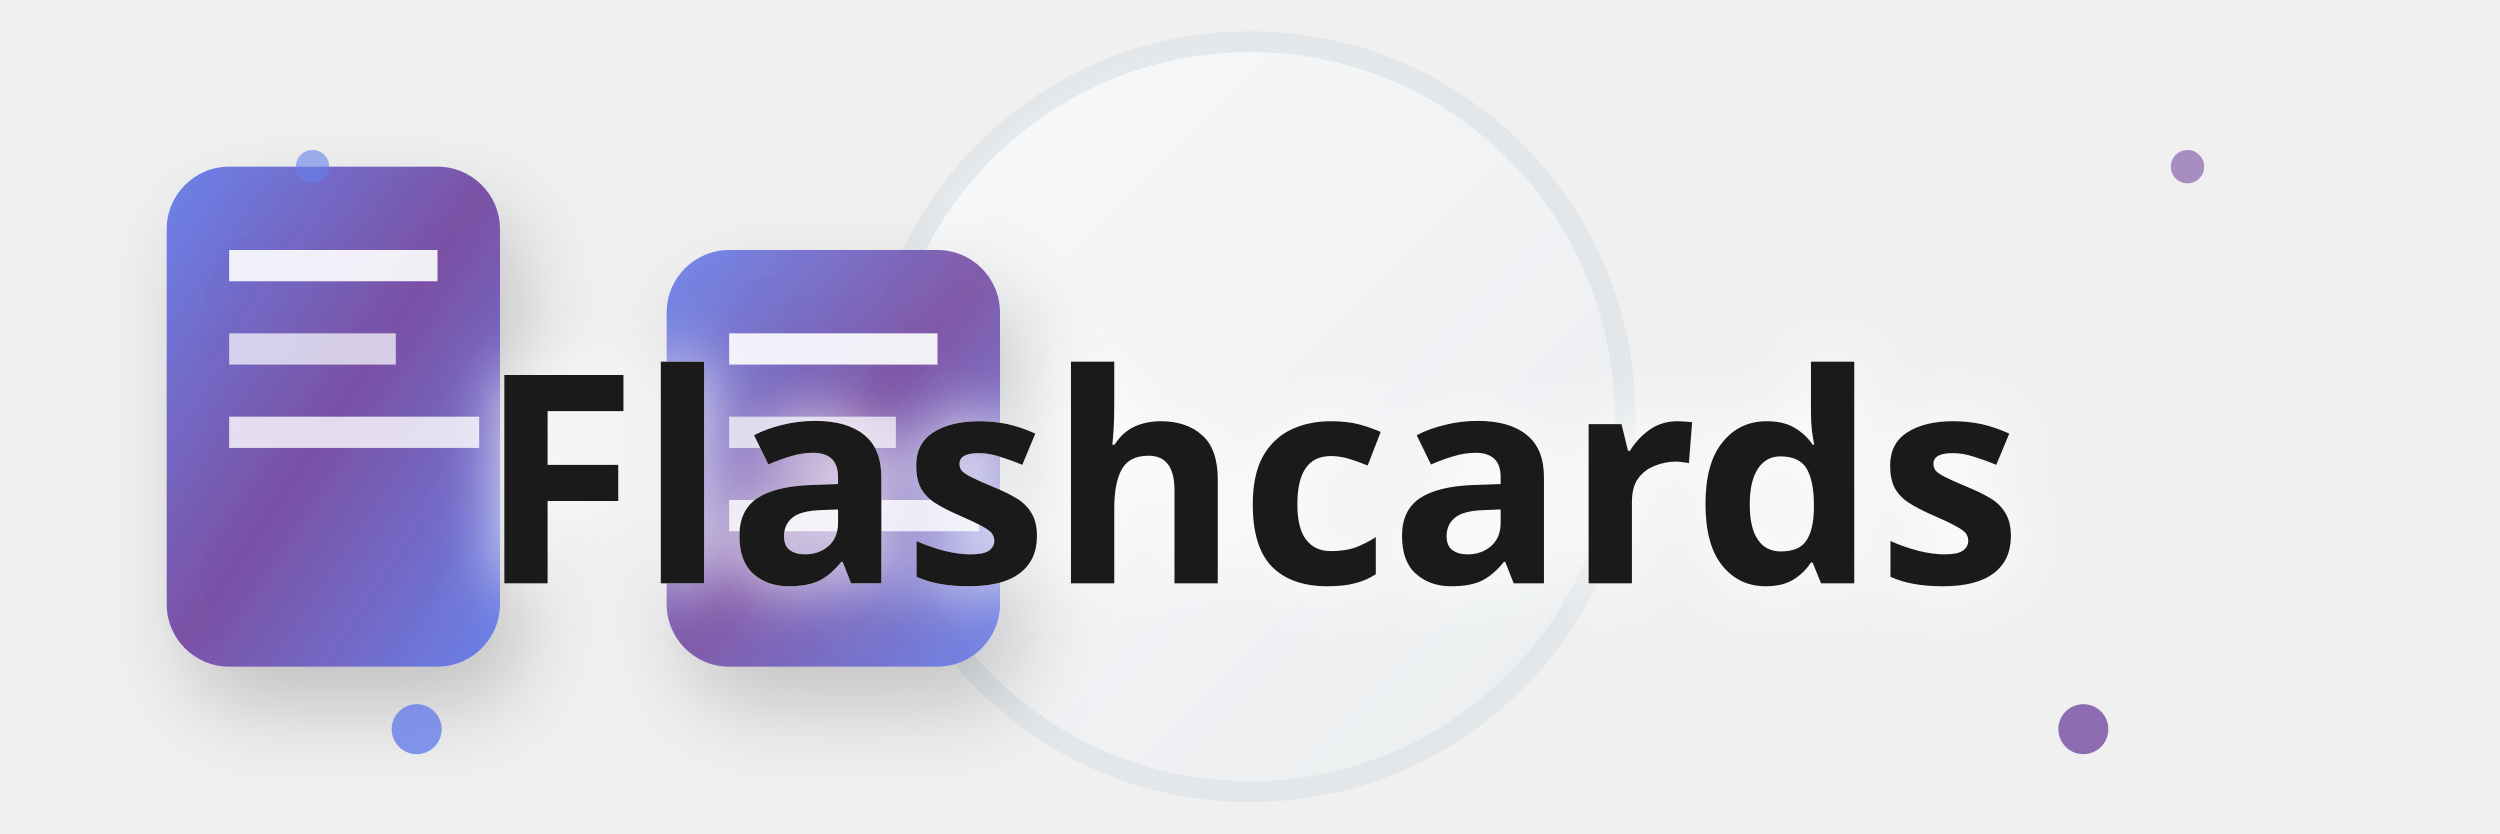
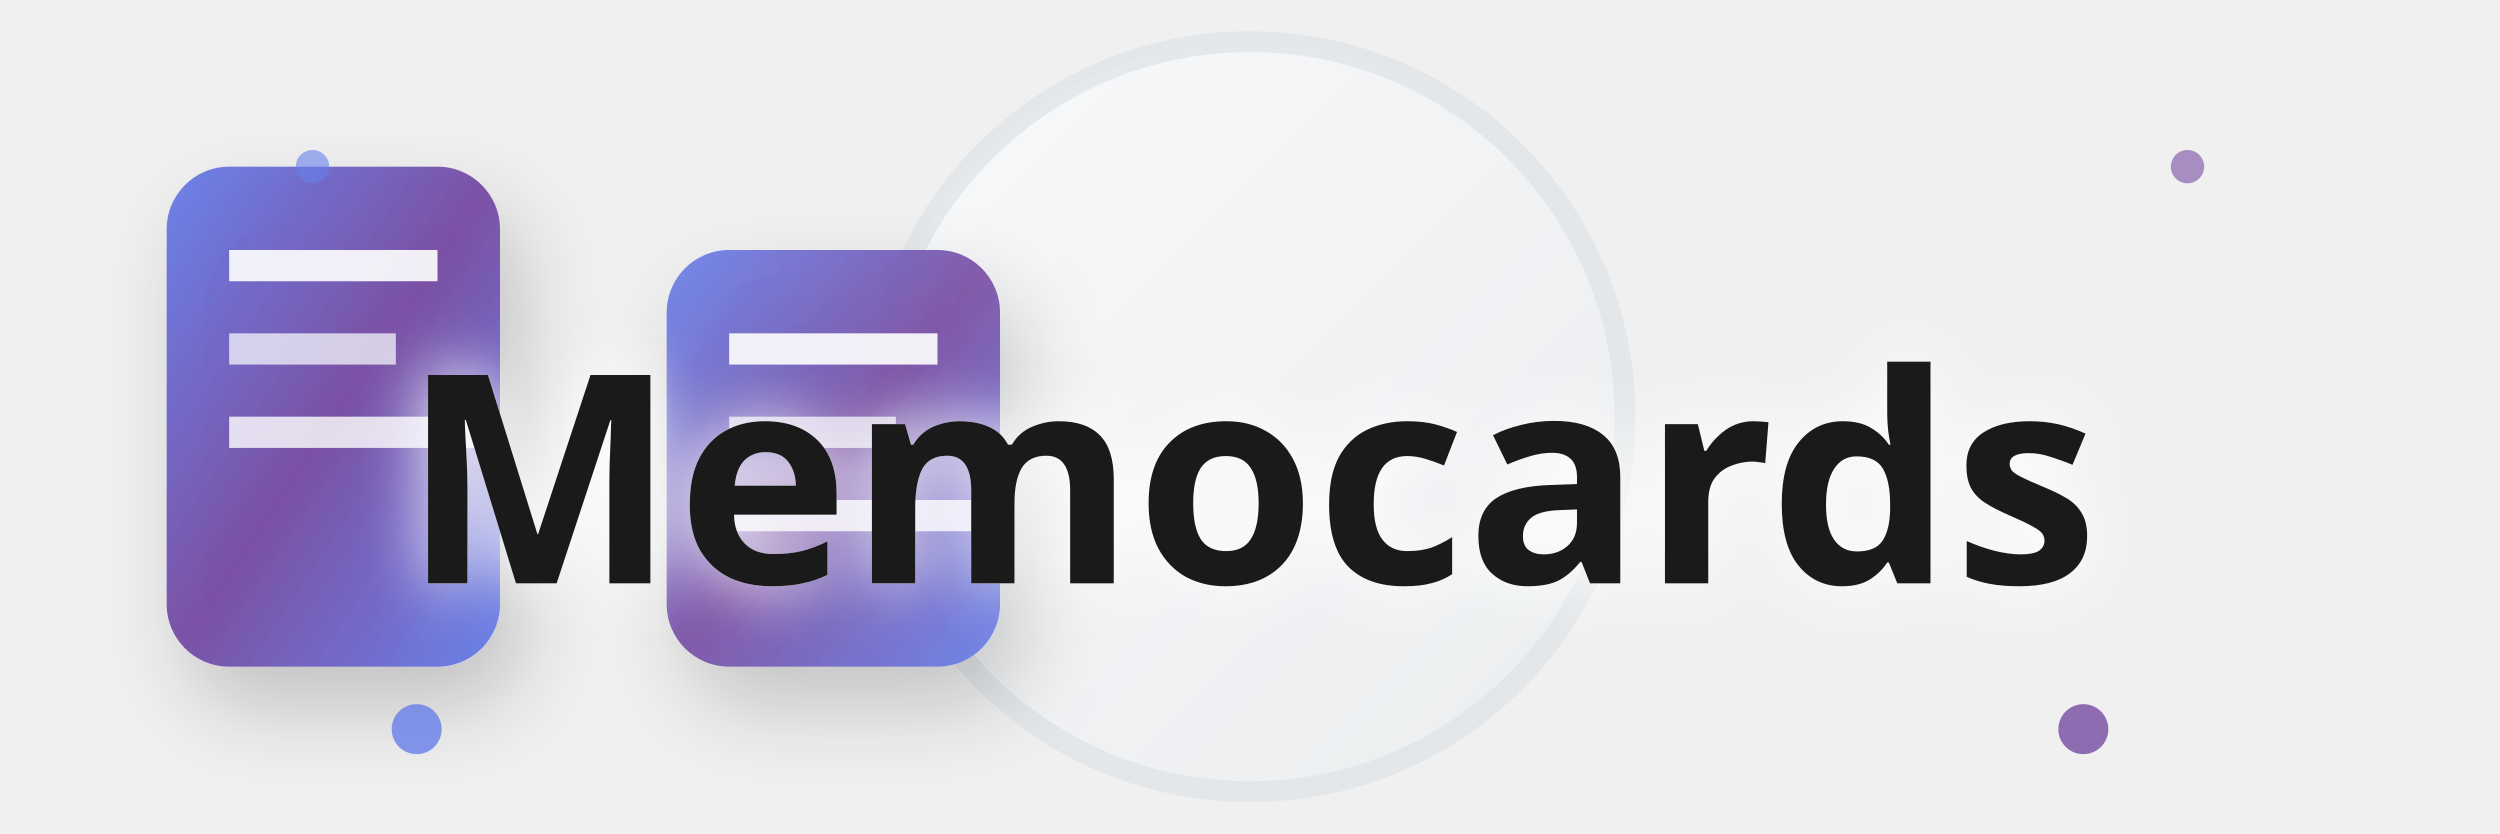
<svg xmlns="http://www.w3.org/2000/svg" width="120" height="40" viewBox="0 0 120 40">
  <defs>
    <linearGradient id="cardGradient" x1="0%" y1="0%" x2="100%" y2="100%">
      <stop offset="0%" style="stop-color:#667eea;stop-opacity:1" />
      <stop offset="50%" style="stop-color:#764ba2;stop-opacity:1" />
      <stop offset="100%" style="stop-color:#667eea;stop-opacity:1" />
    </linearGradient>
    <linearGradient id="bgGradient" x1="0%" y1="0%" x2="100%" y2="100%">
      <stop offset="0%" style="stop-color:#f8f9fa;stop-opacity:1" />
      <stop offset="100%" style="stop-color:#e9ecef;stop-opacity:1" />
    </linearGradient>
    <filter id="cardShadow" x="-50%" y="-50%" width="200%" height="200%">
      <feDropShadow dx="1" dy="2" stdDeviation="2" flood-color="#000000" flood-opacity="0.2" />
    </filter>
    <filter id="textGlow" x="-50%" y="-50%" width="200%" height="200%">
      <feGaussianBlur stdDeviation="1.5" result="coloredBlur" />
      <feMerge>
        <feMergeNode in="coloredBlur" />
        <feMergeNode in="SourceGraphic" />
      </feMerge>
    </filter>
  </defs>
  <circle cx="60" cy="20" r="18" fill="url(#bgGradient)" opacity="0.9" />
  <circle cx="60" cy="20" r="18" fill="none" stroke="#dee2e6" stroke-width="1" opacity="0.7" />
  <g class="floating-cards" filter="url(#cardShadow)">
    <rect x="8" y="8" width="16" height="24" rx="3" fill="url(#cardGradient)" opacity="0.95">
      <animate attributeName="y" values="8;4;8" dur="3s" repeatCount="indefinite" />
    </rect>
    <rect x="11" y="12" width="10" height="1.5" fill="white" opacity="0.9" />
    <rect x="11" y="16" width="8" height="1.5" fill="white" opacity="0.7" />
    <rect x="11" y="20" width="12" height="1.5" fill="white" opacity="0.8" />
    <rect x="32" y="12" width="16" height="20" rx="3" fill="url(#cardGradient)" opacity="0.9">
      <animate attributeName="y" values="12;8;12" dur="3.5s" repeatCount="indefinite" />
    </rect>
    <rect x="35" y="16" width="10" height="1.5" fill="white" opacity="0.9" />
    <rect x="35" y="20" width="8" height="1.5" fill="white" opacity="0.7" />
    <rect x="35" y="24" width="12" height="1.5" fill="white" opacity="0.8" />
  </g>
  <text x="60" y="28" font-family="'Segoe UI', Tahoma, Geneva, Verdana, sans-serif" font-size="14" font-weight="800" fill="white" text-anchor="middle" filter="url(#textGlow)">
-     Flashcards
+     Memocards
  </text>
  <text x="60" y="28" font-family="'Segoe UI', Tahoma, Geneva, Verdana, sans-serif" font-size="14" font-weight="800" fill="#1a1a1a" text-anchor="middle">
-     Flashcards
+     Memocards
  </text>
  <circle cx="20" cy="35" r="1.2" fill="#667eea" opacity="0.8">
    <animate attributeName="opacity" values="0.8;0.3;0.8" dur="2s" repeatCount="indefinite" />
    <animate attributeName="r" values="1.2;1.5;1.2" dur="2s" repeatCount="indefinite" />
  </circle>
  <circle cx="100" cy="35" r="1.2" fill="#764ba2" opacity="0.8">
    <animate attributeName="opacity" values="0.8;0.3;0.8" dur="2.5s" repeatCount="indefinite" />
    <animate attributeName="r" values="1.2;1.5;1.2" dur="2.5s" repeatCount="indefinite" />
  </circle>
  <circle cx="15" cy="8" r="0.8" fill="#667eea" opacity="0.6">
    <animate attributeName="opacity" values="0.6;0.2;0.6" dur="1.8s" repeatCount="indefinite" />
  </circle>
  <circle cx="105" cy="8" r="0.8" fill="#764ba2" opacity="0.6">
    <animate attributeName="opacity" values="0.6;0.2;0.6" dur="2.2s" repeatCount="indefinite" />
  </circle>
</svg>
